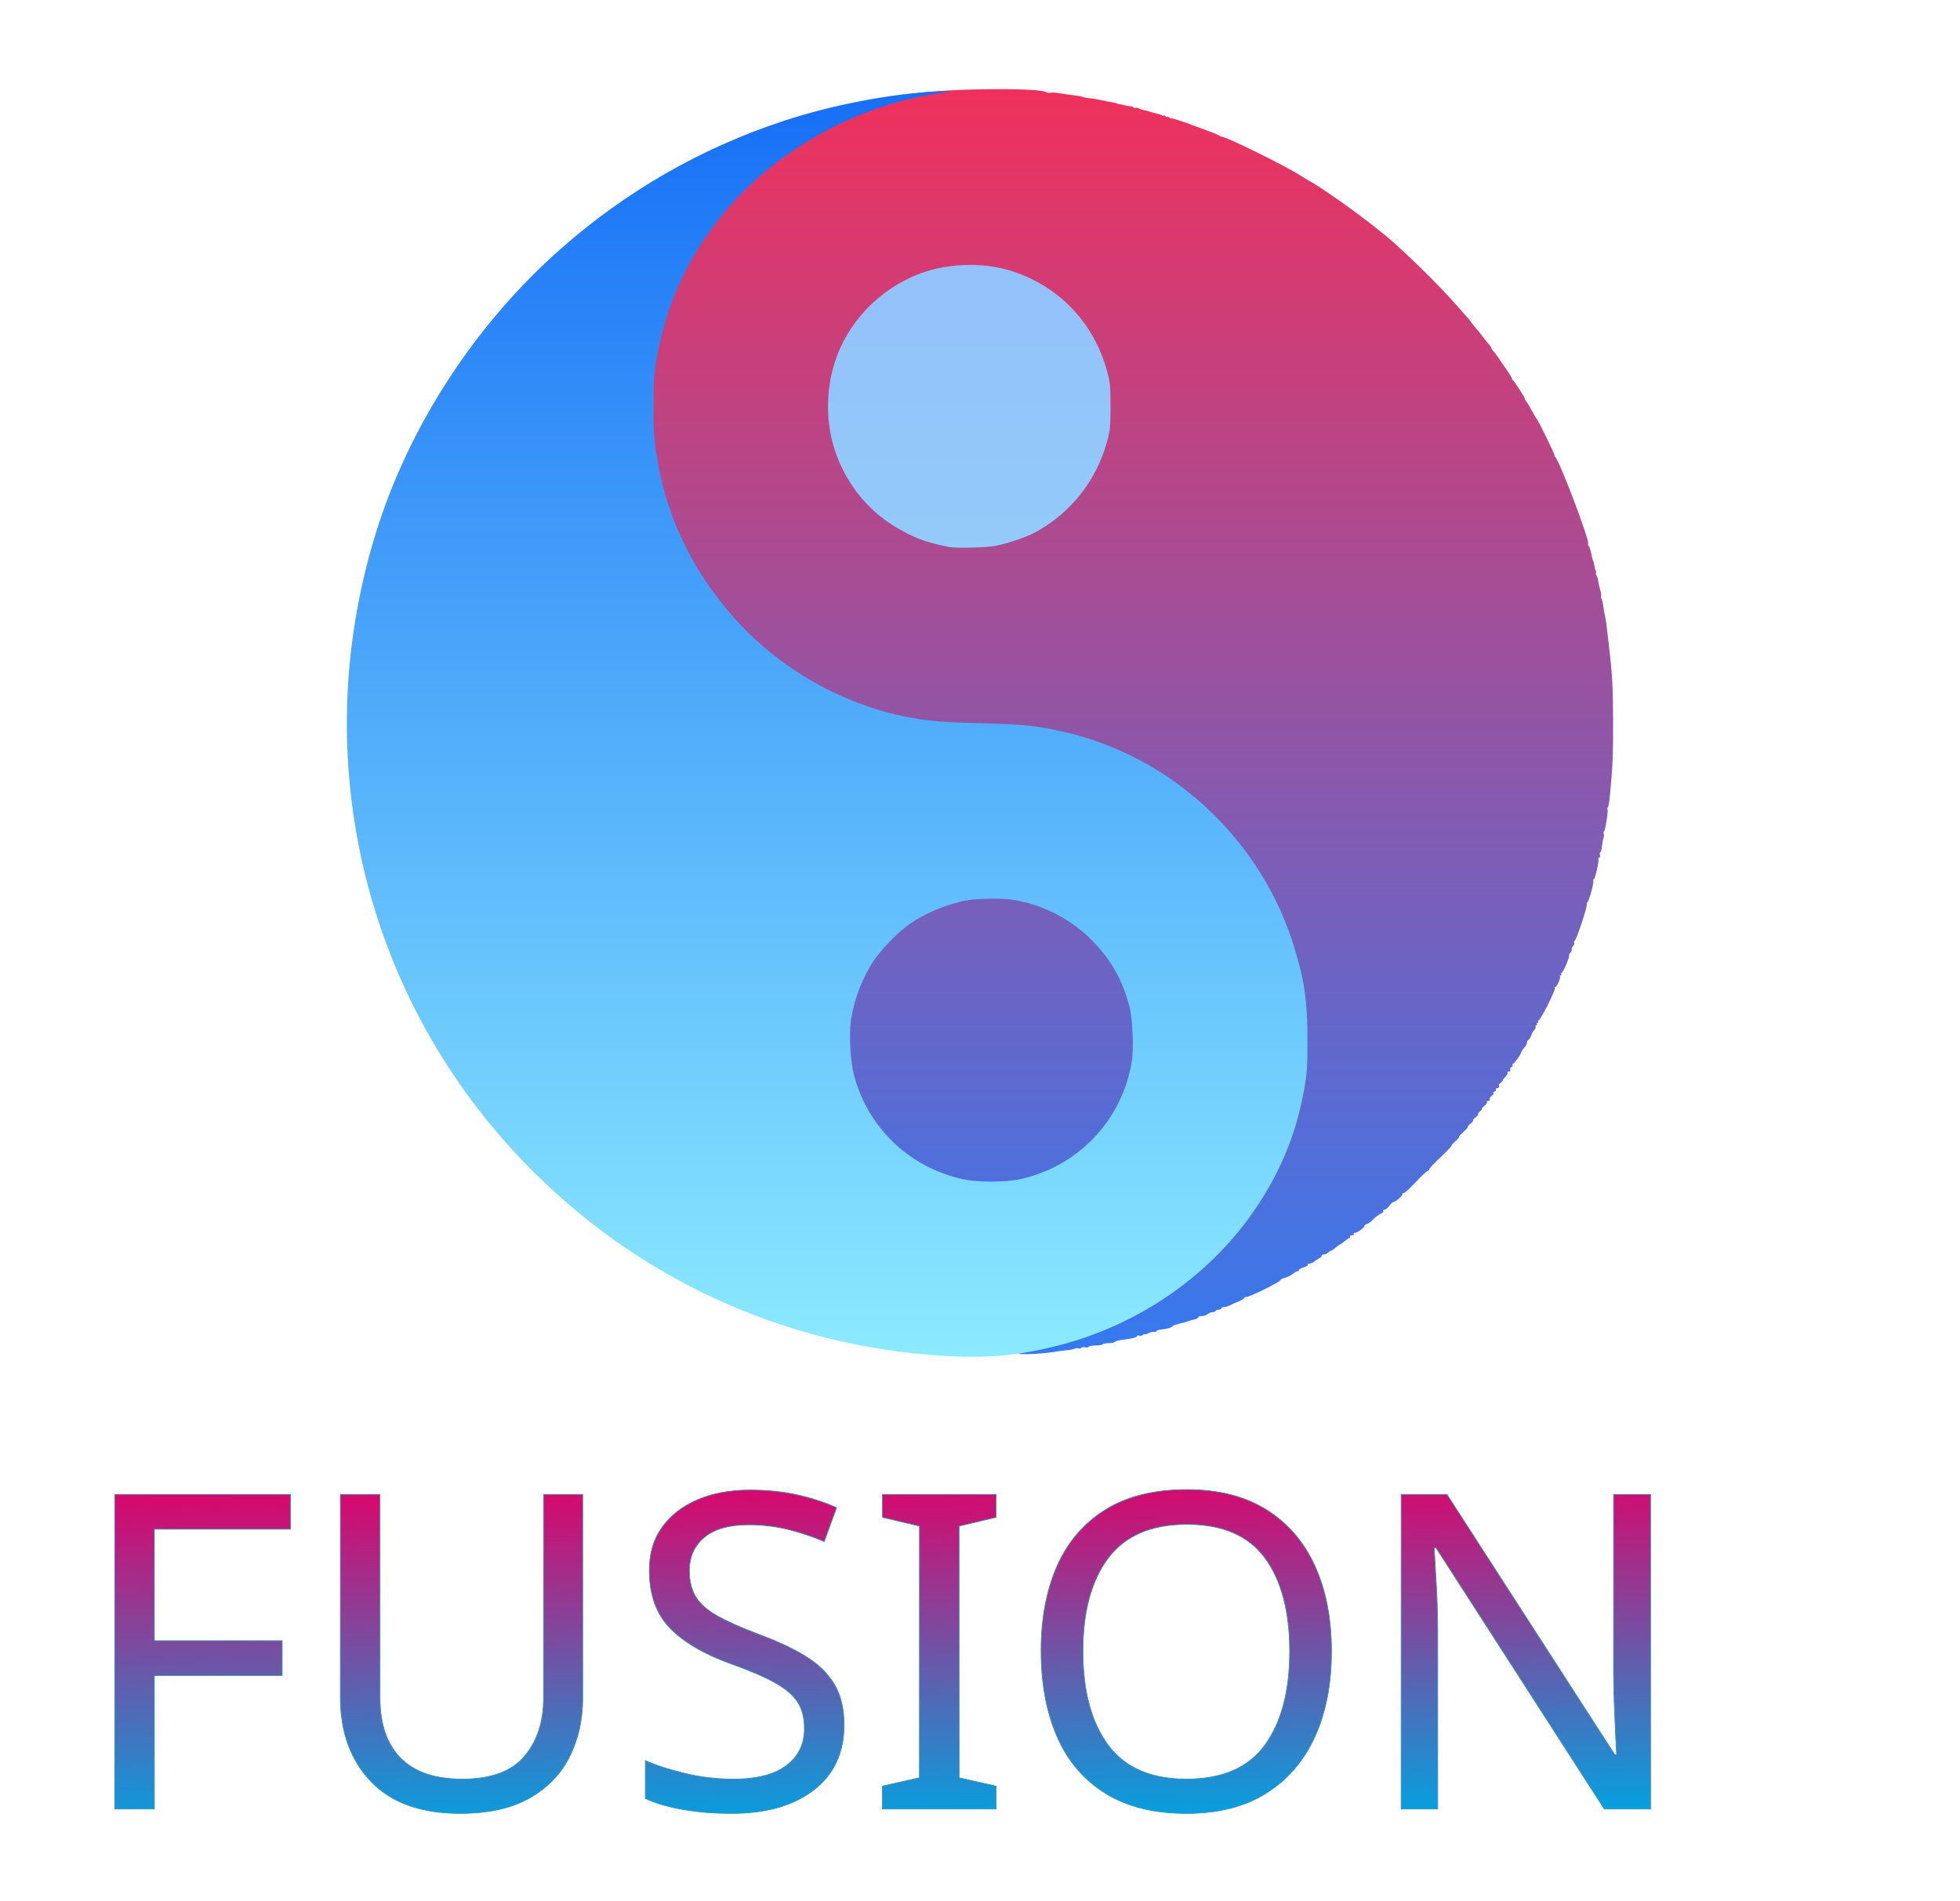
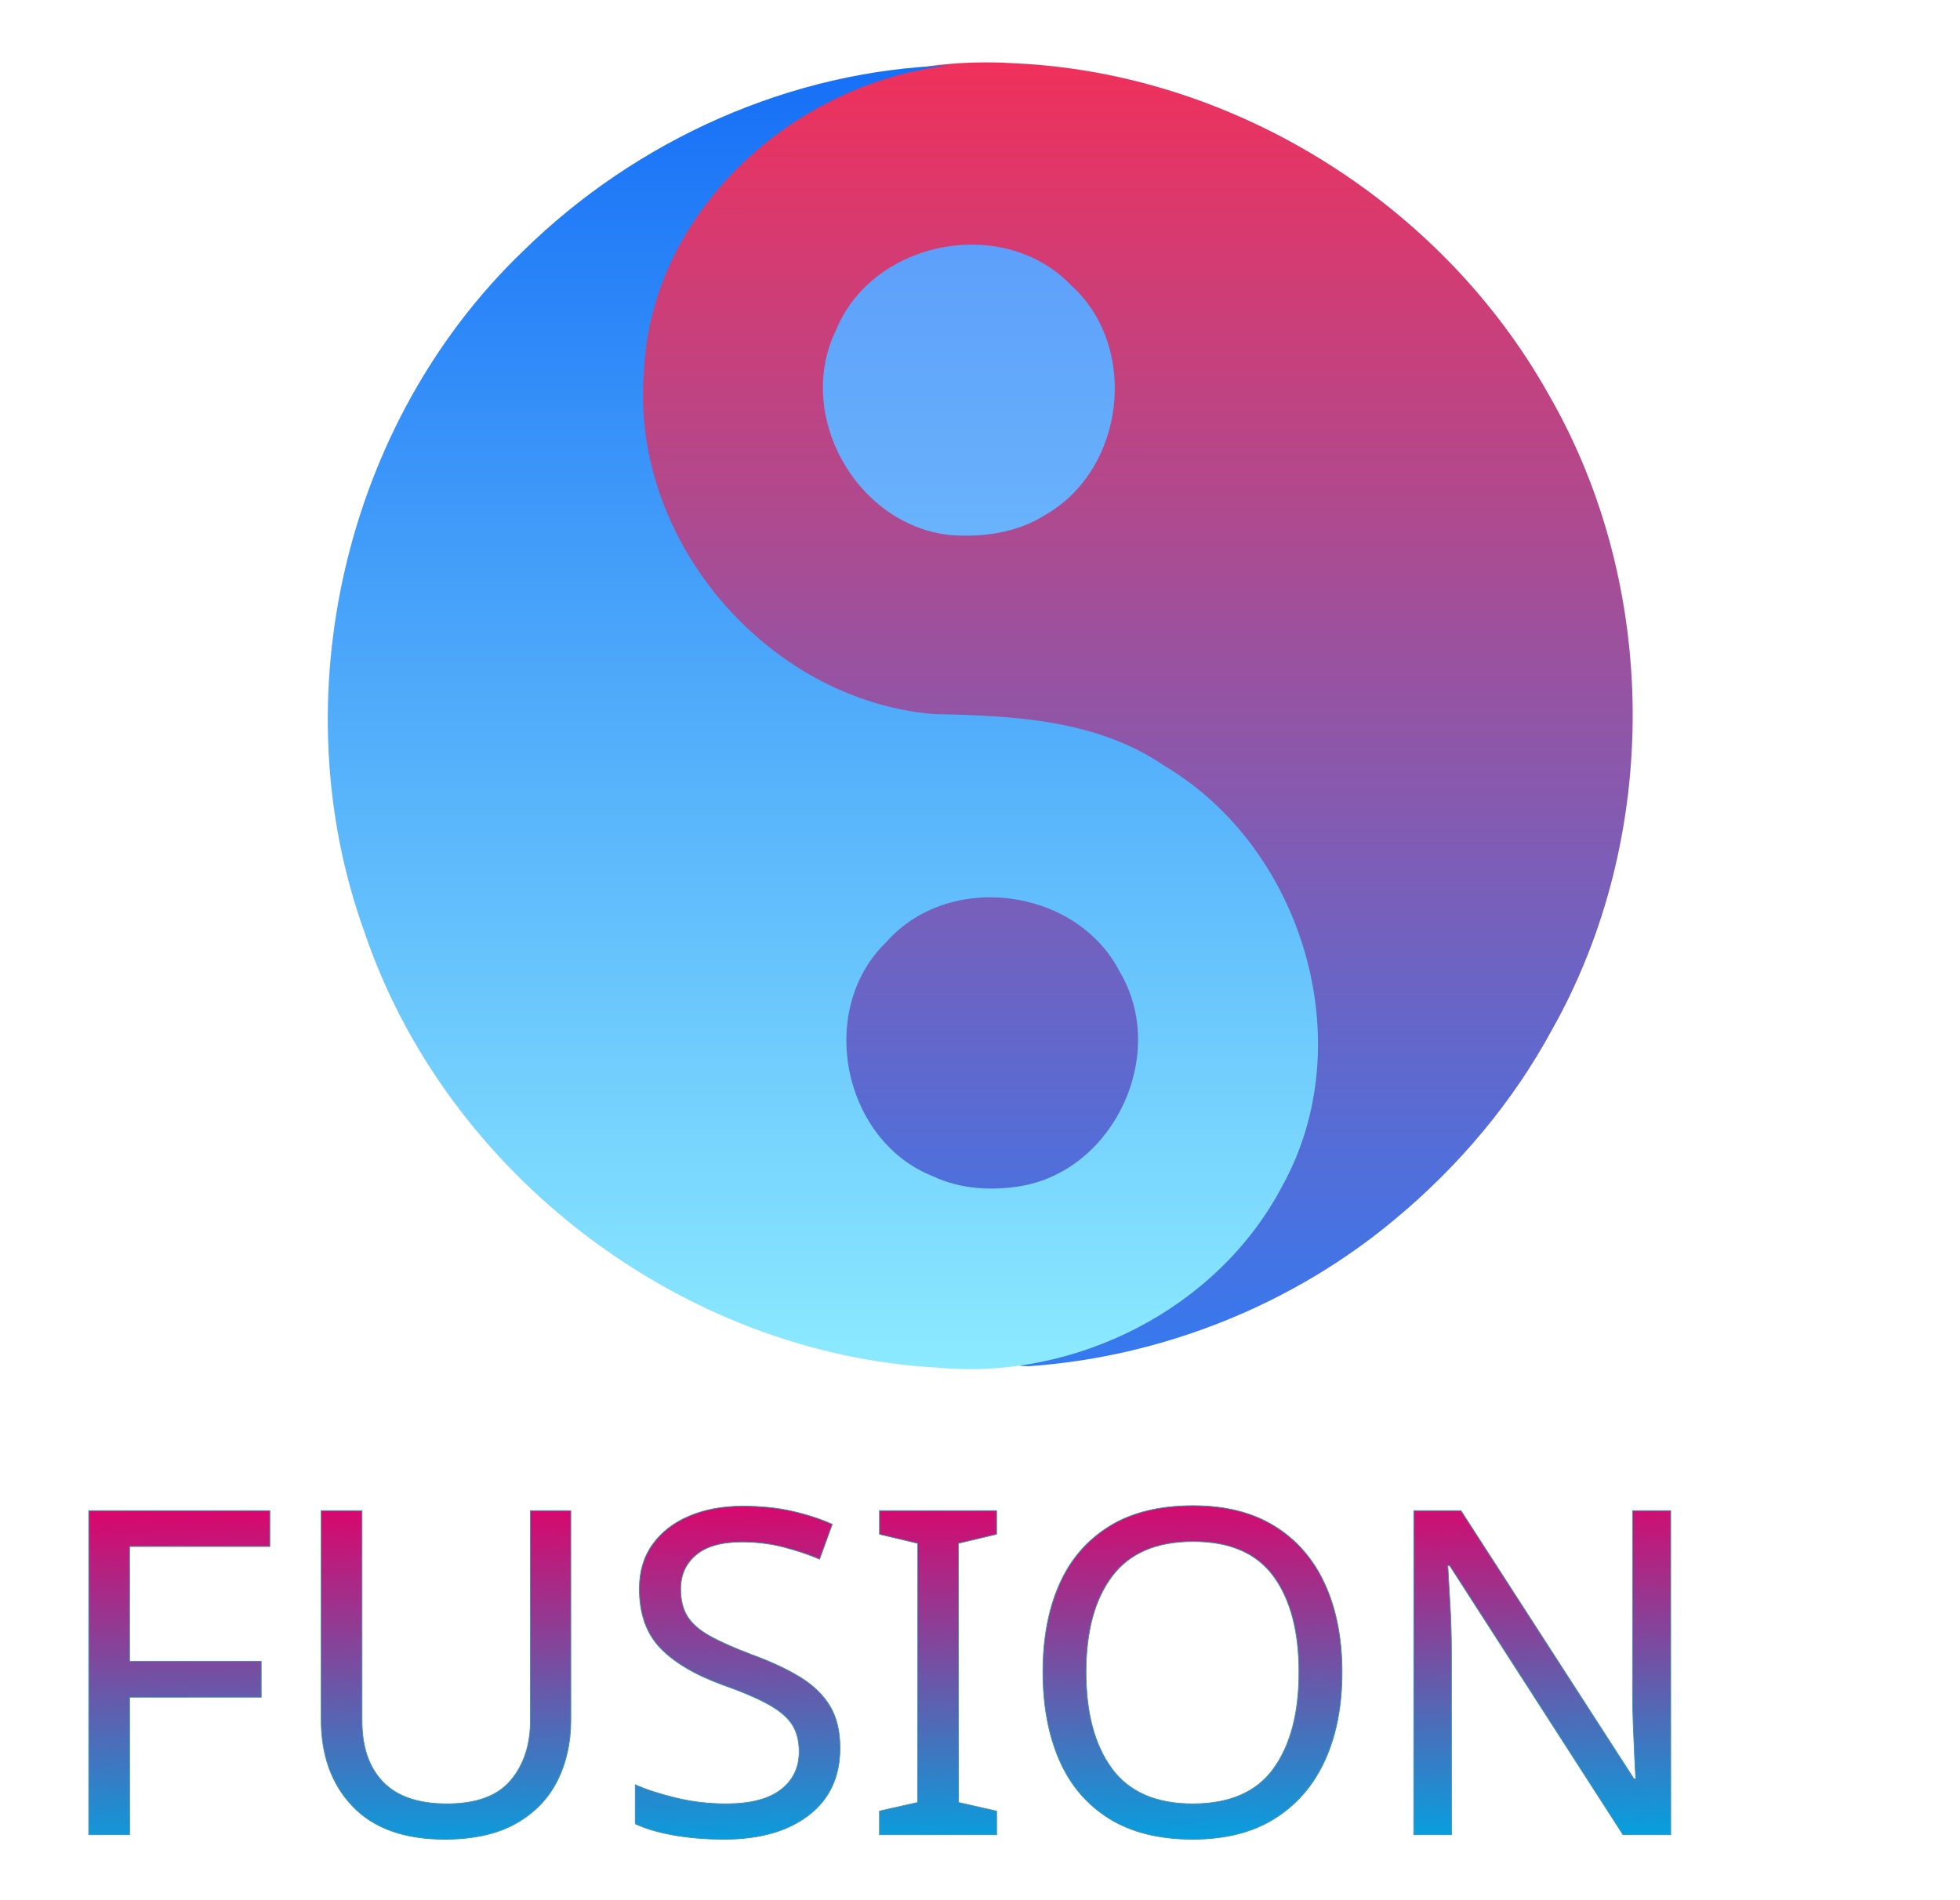
- <svg xmlns="http://www.w3.org/2000/svg" xmlns:xlink="http://www.w3.org/1999/xlink" version="1.1" id="Layer_1" x="0px" y="0px" viewBox="0 0 2198.523 2132.279" xml:space="preserve" width="2198.523" height="2132.279">
-   <defs id="defs41">
-     <linearGradient id="linearGradient4488">
-       <stop style="stop-color:#f68888;stop-opacity:1;" offset="0" id="stop4484" />
-       <stop style="stop-color:#109ad9;stop-opacity:1;" offset="1" id="stop4486" />
+ <svg xmlns="http://www.w3.org/2000/svg" xmlns:xlink="http://www.w3.org/1999/xlink" viewBox="0 0 3140.532 3044.629" version="1.1" id="svg12" width="3140.532" height="3044.629">
+   <defs id="defs8">
+     <linearGradient id="e">
+       <stop style="stop-color:#8eecff;stop-opacity:1" offset="0" id="stop1" />
+       <stop style="stop-color:#156ef6;stop-opacity:1" offset="1" id="stop2" />
    </linearGradient>
-     <linearGradient id="linearGradient2217">
-       <stop style="stop-color:#089fde;stop-opacity:1;" offset="0" id="stop2213" />
-       <stop style="stop-color:#d8076c;stop-opacity:1;" offset="1" id="stop2215" />
+     <linearGradient id="d">
+       <stop style="stop-color:#2e7cf5;stop-opacity:1" offset="0" id="stop3" />
+       <stop style="stop-color:#f52e57;stop-opacity:1" offset="1" id="stop4" />
    </linearGradient>
-     <linearGradient id="linearGradient1251">
-       <stop style="stop-color:#8eecff;stop-opacity:1;" offset="0" id="stop1247" />
-       <stop style="stop-color:#156ef6;stop-opacity:1;" offset="1" id="stop1249" />
+     <linearGradient id="f">
+       <stop style="stop-opacity: 1; stop-color: rgb(144, 236, 255);" offset="0" id="stop5" />
+       <stop style="stop-opacity: 1; stop-color: rgb(84, 147, 250);" offset="1" id="stop6" />
    </linearGradient>
-     <linearGradient id="linearGradient1987">
-       <stop style="stop-color:#2e7cf5;stop-opacity:1;" offset="0" id="stop1983" />
-       <stop style="stop-color:#f52e57;stop-opacity:1;" offset="1" id="stop1985" />
+     <linearGradient id="a">
+       <stop style="stop-color:#00a4e2;stop-opacity:1" offset="0" id="stop7" />
+       <stop style="stop-color:#e20067;stop-opacity:1" offset="1" id="stop8" />
    </linearGradient>
-     <linearGradient id="linearGradient1979">
-       <stop style="stop-color:#93e9fa;stop-opacity:1;" offset="0" id="stop1975" />
-       <stop style="stop-color:#93bafa;stop-opacity:1;" offset="1" id="stop1977" />
-     </linearGradient>
-     <linearGradient id="linearGradient1884">
-       <stop style="stop-color:#00a4e2;stop-opacity:1;" offset="0" id="stop1880" />
-       <stop style="stop-color:#e20067;stop-opacity:1;" offset="1" id="stop1882" />
-     </linearGradient>
-     <clipPath clipPathUnits="userSpaceOnUse" id="clipPath24">
-       <path d="m 11794.4,5026.5 c 0,0 77.1,-1387.4 1812.6,-1423 0,0 -1381.8,81.8 -1812.6,1423 z" id="path22" />
-     </clipPath>
-     <linearGradient x1="0" y1="0" x2="1" y2="0" gradientUnits="userSpaceOnUse" gradientTransform="matrix(1102.93,-97.0125,-97.0125,-1102.93,15287.8,4083.9)" spreadMethod="pad" id="linearGradient32">
-       <stop style="stop-opacity:1;stop-color:#00adef" offset="0" id="stop26" />
-       <stop style="stop-opacity:1;stop-color:#00adef" offset="0.296" id="stop28" />
-       <stop style="stop-opacity:1;stop-color:#2c3892" offset="1" id="stop30" />
-     </linearGradient>
-     <clipPath clipPathUnits="userSpaceOnUse" id="clipPath42">
-       <path d="m 11763.2,5826.6 c 0,0 -528.9,-858.3 348.5,-1839 0,0 -676.7,812.2 -348.5,1839 z" id="path40" />
-     </clipPath>
-     <linearGradient x1="0" y1="0" x2="1" y2="0" gradientUnits="userSpaceOnUse" gradientTransform="matrix(527.16,-666.996,-501.795,-594.804,13172.5,3340.5)" spreadMethod="pad" id="linearGradient50">
-       <stop style="stop-opacity:1;stop-color:#00adef" offset="0" id="stop44" />
-       <stop style="stop-opacity:1;stop-color:#00adef" offset="0.296" id="stop46" />
-       <stop style="stop-opacity:1;stop-color:#2c3892" offset="1" id="stop48" />
-     </linearGradient>
-     <clipPath clipPathUnits="userSpaceOnUse" id="clipPath72">
-       <path d="m 2588.92,5926.2 c 0,0 77.06,-1387.4 1812.53,-1423 0,0 -1381.79,81.8 -1812.53,1423 z" id="path70" />
-     </clipPath>
-     <linearGradient x1="0" y1="0" x2="1" y2="0" gradientUnits="userSpaceOnUse" gradientTransform="matrix(1102.93,-97.0125,-97.0125,-1102.93,6082.28,4983.6)" spreadMethod="pad" id="linearGradient80">
-       <stop style="stop-opacity:1;stop-color:#00adef" offset="0" id="stop74" />
-       <stop style="stop-opacity:1;stop-color:#00adef" offset="0.296" id="stop76" />
-       <stop style="stop-opacity:1;stop-color:#2c3892" offset="1" id="stop78" />
-     </linearGradient>
-     <clipPath clipPathUnits="userSpaceOnUse" id="clipPath90">
-       <path d="m 2557.65,6726.3 c 0,0 -528.9,-858.3 348.55,-1839 0,0 -676.73,812.3 -348.55,1839 z" id="path88" />
-     </clipPath>
-     <linearGradient x1="0" y1="0" x2="1" y2="0" gradientUnits="userSpaceOnUse" gradientTransform="matrix(527.16,-666.996,-501.795,-594.804,3967.03,4240.2)" spreadMethod="pad" id="linearGradient98">
-       <stop style="stop-opacity:1;stop-color:#00adef" offset="0" id="stop92" />
-       <stop style="stop-opacity:1;stop-color:#00adef" offset="0.296" id="stop94" />
-       <stop style="stop-opacity:1;stop-color:#2c3892" offset="1" id="stop96" />
-     </linearGradient>
-     <clipPath clipPathUnits="userSpaceOnUse" id="clipPath110">
-       <path d="m 12268.9,14695.1 c 0,0 488.2,-2310.6 3412.5,-1921.6 0,0 -2342.2,-219.9 -3412.5,1921.6 z" id="path108" />
-     </clipPath>
-     <linearGradient x1="0" y1="0" x2="1" y2="0" gradientUnits="userSpaceOnUse" gradientTransform="matrix(1877.7,122.261,122.261,-1877.7,18380.5,14015.2)" spreadMethod="pad" id="linearGradient118">
-       <stop style="stop-opacity:1;stop-color:#00adef" offset="0" id="stop112" />
-       <stop style="stop-opacity:1;stop-color:#00adef" offset="0.296" id="stop114" />
-       <stop style="stop-opacity:1;stop-color:#2c3892" offset="1" id="stop116" />
-     </linearGradient>
-     <clipPath clipPathUnits="userSpaceOnUse" id="clipPath128">
-       <path d="m 15815.2,16419 c -93.9,4.2 -182.4,2.3 -266.1,-4.9 -314.7,-27.2 -559,-128.8 -745.9,-255.2 -405.3,-274.1 -540.8,-664.8 -540.8,-664.8 113.4,159.3 245.2,290.2 385,397.8 252.9,194.4 532.5,312.5 778.9,384.3 115.1,33.6 222.9,57 317.5,73.3 88.4,15.3 165.2,24.4 225.2,29.9 9.2,8.1 18.3,16.2 27.6,24.2 -62.5,7.7 -123,12.8 -181.4,15.4 z" id="path126" />
-     </clipPath>
-     <linearGradient x1="0" y1="0" x2="1" y2="0" gradientUnits="userSpaceOnUse" gradientTransform="matrix(45643.7,12448.3,12448.3,-45643.7,-4296.91,10731.7)" spreadMethod="pad" id="linearGradient134">
-       <stop style="stop-opacity:1;stop-color:#00adef" offset="0" id="stop130" />
-       <stop style="stop-opacity:1;stop-color:#2c3892" offset="1" id="stop132" />
-     </linearGradient>
-     <clipPath clipPathUnits="userSpaceOnUse" id="clipPath144">
-       <path d="m 14060.1,14010 c -134.5,277.1 -200,602.2 -180.6,928.5 27.2,456.4 219.9,1043.4 940.1,1403.4 -913.5,-342 -1143.8,-1002.5 -1173.7,-1504.7 -19.4,-326.4 46.1,-651.5 180.6,-928.6 833.6,-1717.7 2656.1,-937.3 3006,-767.5 -617.9,-240.7 -2058.1,-602.9 -2772.4,868.9 z" id="path142" />
-     </clipPath>
-     <linearGradient x1="0" y1="0" x2="1" y2="0" gradientUnits="userSpaceOnUse" gradientTransform="matrix(6161.75,1680.48,1680.48,-6161.75,13455.7,14066)" spreadMethod="pad" id="linearGradient150">
-       <stop style="stop-opacity:1;stop-color:#00adef" offset="0" id="stop146" />
-       <stop style="stop-opacity:1;stop-color:#2c3892" offset="1" id="stop148" />
-     </linearGradient>
-     <clipPath clipPathUnits="userSpaceOnUse" id="clipPath160">
-       <path d="m 15129.5,15957.6 c 0,0 496.1,418.4 1103.8,-95.2 0,0 -562.1,334.3 -1103.8,95.2 z" id="path158" />
-     </clipPath>
-     <linearGradient x1="0" y1="0" x2="1" y2="0" gradientUnits="userSpaceOnUse" gradientTransform="matrix(3323.64,-920.891,-920.891,-3323.64,14686.1,16242.3)" spreadMethod="pad" id="linearGradient166">
-       <stop style="stop-opacity:1;stop-color:#00adef" offset="0" id="stop162" />
-       <stop style="stop-opacity:1;stop-color:#2c3892" offset="1" id="stop164" />
-     </linearGradient>
-     <clipPath clipPathUnits="userSpaceOnUse" id="clipPath176">
-       <path d="m 3295.49,13753.6 c 1451.93,-1428.9 3276.78,-606.3 3276.78,-606.3 -2246.89,-1119.2 -3276.78,606.3 -3276.78,606.3 z m -290.32,365.3 c 430.74,-1341.3 1812.53,-1423.1 1812.53,-1423.1 -1735.47,35.6 -1812.53,1423.1 -1812.53,1423.1 z M 2973.9,14919 C 2645.72,13892.2 3322.45,13079.9 3322.45,13079.9 2445,14060.6 2973.9,14919 2973.9,14919 Z m 4653.29,-370.1 c -442.85,-84.5 -987.83,-283.3 -1596.4,-704.2 0,0 -1999.71,-1408.2 -2707.57,390.8 -0.51,1.3 -0.77,1.9 -0.77,1.9 0.26,-0.6 0.52,-1.3 0.77,-1.9 25.21,-62.5 675.94,-1612.1 2624.78,-84.1 655.72,514.1 1201.94,714.2 1635.44,756.9 -51.73,229.6 -135.58,447 -246.61,647.3 522,341.4 1173.81,482.5 1173.81,482.5 -511.71,46.1 -1002.86,-196.2 -1254.21,-347.8 -0.39,0.6 -0.78,1.3 -1.17,1.9 -356.8,-210.9 -754.06,-531.5 -1150.74,-1018.5 0,0 -1528.42,-1909.4 -2709.28,-378.8 -0.85,1.1 -1.28,1.7 -1.28,1.7 0.43,-0.6 0.85,-1.1 1.28,-1.7 41.63,-53 1098.17,-1360.1 2544.36,650.2 380.61,529.1 750.35,855 1086.94,1049.3 -450.29,508.5 -1108.07,829.1 -1840.74,829.1 -1357.39,0 -2457.77,-1100.4 -2457.77,-2457.8 0,-1357.3 1100.38,-2457.7 2457.77,-2457.7 1357.39,0 2457.77,1100.4 2457.77,2457.7 0,14.9 -0.15,29.8 -0.42,44.7 433.05,118.4 814.79,137.4 814.79,137.4 -285.69,74 -580.16,53 -830.75,1.1 z" id="path174" />
-     </clipPath>
-     <linearGradient x1="0" y1="0" x2="1" y2="0" gradientUnits="userSpaceOnUse" gradientTransform="matrix(5782.61,0,0,-5782.61,2728.03,14365.7)" spreadMethod="pad" id="linearGradient184">
-       <stop style="stop-opacity:1;stop-color:#00adef" offset="0" id="stop178" />
-       <stop style="stop-opacity:1;stop-color:#00adef" offset="0.296" id="stop180" />
-       <stop style="stop-opacity:1;stop-color:#2c3892" offset="1" id="stop182" />
-     </linearGradient>
-     <clipPath clipPathUnits="userSpaceOnUse" id="clipPath24-4">
-       <path d="m 11794.4,5026.5 c 0,0 77.1,-1387.4 1812.6,-1423 0,0 -1381.8,81.8 -1812.6,1423 z" id="path22-6" />
-     </clipPath>
-     <clipPath clipPathUnits="userSpaceOnUse" id="clipPath42-5">
-       <path d="m 11763.2,5826.6 c 0,0 -528.9,-858.3 348.5,-1839 0,0 -676.7,812.2 -348.5,1839 z" id="path40-5" />
-     </clipPath>
-     <clipPath clipPathUnits="userSpaceOnUse" id="clipPath72-7">
-       <path d="m 2588.92,5926.2 c 0,0 77.06,-1387.4 1812.53,-1423 0,0 -1381.79,81.8 -1812.53,1423 z" id="path70-3" />
-     </clipPath>
-     <clipPath clipPathUnits="userSpaceOnUse" id="clipPath90-9">
-       <path d="m 2557.65,6726.3 c 0,0 -528.9,-858.3 348.55,-1839 0,0 -676.73,812.3 -348.55,1839 z" id="path88-6" />
-     </clipPath>
-     <clipPath clipPathUnits="userSpaceOnUse" id="clipPath110-5">
-       <path d="m 12268.9,14695.1 c 0,0 488.2,-2310.6 3412.5,-1921.6 0,0 -2342.2,-219.9 -3412.5,1921.6 z" id="path108-9" />
-     </clipPath>
-     <clipPath clipPathUnits="userSpaceOnUse" id="clipPath128-9">
-       <path d="m 15815.2,16419 c -93.9,4.2 -182.4,2.3 -266.1,-4.9 -314.7,-27.2 -559,-128.8 -745.9,-255.2 -405.3,-274.1 -540.8,-664.8 -540.8,-664.8 113.4,159.3 245.2,290.2 385,397.8 252.9,194.4 532.5,312.5 778.9,384.3 115.1,33.6 222.9,57 317.5,73.3 88.4,15.3 165.2,24.4 225.2,29.9 9.2,8.1 18.3,16.2 27.6,24.2 -62.5,7.7 -123,12.8 -181.4,15.4 z" id="path126-1" />
-     </clipPath>
-     <clipPath clipPathUnits="userSpaceOnUse" id="clipPath144-7">
-       <path d="m 14060.1,14010 c -134.5,277.1 -200,602.2 -180.6,928.5 27.2,456.4 219.9,1043.4 940.1,1403.4 -913.5,-342 -1143.8,-1002.5 -1173.7,-1504.7 -19.4,-326.4 46.1,-651.5 180.6,-928.6 833.6,-1717.7 2656.1,-937.3 3006,-767.5 -617.9,-240.7 -2058.1,-602.9 -2772.4,868.9 z" id="path142-4" />
-     </clipPath>
-     <clipPath clipPathUnits="userSpaceOnUse" id="clipPath160-0">
-       <path d="m 15129.5,15957.6 c 0,0 496.1,418.4 1103.8,-95.2 0,0 -562.1,334.3 -1103.8,95.2 z" id="path158-9" />
-     </clipPath>
-     <clipPath clipPathUnits="userSpaceOnUse" id="clipPath176-8">
-       <path d="m 3295.49,13753.6 c 1451.93,-1428.9 3276.78,-606.3 3276.78,-606.3 -2246.89,-1119.2 -3276.78,606.3 -3276.78,606.3 z m -290.32,365.3 c 430.74,-1341.3 1812.53,-1423.1 1812.53,-1423.1 -1735.47,35.6 -1812.53,1423.1 -1812.53,1423.1 z M 2973.9,14919 C 2645.72,13892.2 3322.45,13079.9 3322.45,13079.9 2445,14060.6 2973.9,14919 2973.9,14919 Z m 4653.29,-370.1 c -442.85,-84.5 -987.83,-283.3 -1596.4,-704.2 0,0 -1999.71,-1408.2 -2707.57,390.8 -0.51,1.3 -0.77,1.9 -0.77,1.9 0.26,-0.6 0.52,-1.3 0.77,-1.9 25.21,-62.5 675.94,-1612.1 2624.78,-84.1 655.72,514.1 1201.94,714.2 1635.44,756.9 -51.73,229.6 -135.58,447 -246.61,647.3 522,341.4 1173.81,482.5 1173.81,482.5 -511.71,46.1 -1002.86,-196.2 -1254.21,-347.8 -0.39,0.6 -0.78,1.3 -1.17,1.9 -356.8,-210.9 -754.06,-531.5 -1150.74,-1018.5 0,0 -1528.42,-1909.4 -2709.28,-378.8 -0.85,1.1 -1.28,1.7 -1.28,1.7 0.43,-0.6 0.85,-1.1 1.28,-1.7 41.63,-53 1098.17,-1360.1 2544.36,650.2 380.61,529.1 750.35,855 1086.94,1049.3 -450.29,508.5 -1108.07,829.1 -1840.74,829.1 -1357.39,0 -2457.77,-1100.4 -2457.77,-2457.8 0,-1357.3 1100.38,-2457.7 2457.77,-2457.7 1357.39,0 2457.77,1100.4 2457.77,2457.7 0,14.9 -0.15,29.8 -0.42,44.7 433.05,118.4 814.79,137.4 814.79,137.4 -285.69,74 -580.16,53 -830.75,1.1 z" id="path174-2" />
-     </clipPath>
-     <linearGradient x1="0" y1="0" x2="1" y2="0" gradientUnits="userSpaceOnUse" gradientTransform="matrix(5782.61,0,0,-5782.61,2728.03,14365.7)" spreadMethod="pad" id="linearGradient184-3">
-       <stop style="stop-opacity:1;stop-color:#00adef" offset="0" id="stop178-5" />
-       <stop style="stop-opacity:1;stop-color:#00adef" offset="0.296" id="stop180-0" />
-       <stop style="stop-opacity:1;stop-color:#2c3892" offset="1" id="stop182-2" />
-     </linearGradient>
-     <linearGradient xlink:href="#linearGradient1884" id="linearGradient1886" x1="1170.969" y1="2126.977" x2="1165.312" y2="1702.713" gradientUnits="userSpaceOnUse" gradientTransform="matrix(0.9430949,0,0,0.9430949,40.46764,42.73278)" />
-     <linearGradient xlink:href="#linearGradient4488" id="linearGradient1981" x1="4568.448" y1="10164.209" x2="4568.448" y2="101.718" gradientUnits="userSpaceOnUse" />
-     <linearGradient xlink:href="#linearGradient2217" id="linearGradient1989" x1="6734.542" y1="10380.819" x2="6734.542" y2="-134.583" gradientUnits="userSpaceOnUse" />
-     <linearGradient xlink:href="#linearGradient1987" id="linearGradient2001" gradientUnits="userSpaceOnUse" x1="6734.542" y1="10380.819" x2="6734.542" y2="-134.583" />
-     <linearGradient xlink:href="#linearGradient1987" id="linearGradient2003" gradientUnits="userSpaceOnUse" x1="6734.542" y1="10380.819" x2="6734.542" y2="-134.583" />
-     <linearGradient xlink:href="#linearGradient1987" id="linearGradient2005" gradientUnits="userSpaceOnUse" x1="6734.542" y1="10380.819" x2="6734.542" y2="-134.583" />
-     <linearGradient xlink:href="#linearGradient1251" id="linearGradient2007" gradientUnits="userSpaceOnUse" x1="4568.448" y1="10213.438" x2="4568.448" y2="101.718" />
-     <linearGradient xlink:href="#linearGradient1979" id="linearGradient2009" gradientUnits="userSpaceOnUse" x1="4568.448" y1="10380.818" x2="4568.448" y2="101.718" />
-     <linearGradient xlink:href="#linearGradient1979" id="linearGradient2011" gradientUnits="userSpaceOnUse" x1="4568.448" y1="10380.818" x2="4568.448" y2="101.718" />
+     <linearGradient id="g" x1="1170.969" y1="2126.977" x2="1165.312" y2="1702.713" gradientUnits="userSpaceOnUse" gradientTransform="matrix(1.387754,0,0,1.387754,12.40119,17.04915)" xlink:href="#a" />
+     <linearGradient id="j" gradientUnits="userSpaceOnUse" x1="6734.542" y1="10380.819" x2="6734.542" y2="-134.583" xlink:href="#d" />
+     <linearGradient id="k" gradientUnits="userSpaceOnUse" x1="6734.542" y1="10380.819" x2="6734.542" y2="-134.583" xlink:href="#d" />
+     <linearGradient id="i" gradientUnits="userSpaceOnUse" x1="6734.542" y1="10380.819" x2="6734.542" y2="-134.583" xlink:href="#d" />
+     <linearGradient id="n" gradientUnits="userSpaceOnUse" x1="4568.448" y1="10213.438" x2="4568.448" y2="101.718" xlink:href="#e" />
+     <linearGradient id="o" gradientUnits="userSpaceOnUse" x1="4568.448" y1="10380.818" x2="4568.448" y2="101.718" xlink:href="#f" />
+     <linearGradient id="m" gradientUnits="userSpaceOnUse" x1="4568.448" y1="10380.818" x2="4568.448" y2="101.718" xlink:href="#f" />
  </defs>
-   <g id="g9" transform="translate(-406.0642,2679.218)" style="stroke:#4ba6c2;stroke-opacity:1" />
-   <g id="g11" transform="translate(-406.0642,2679.218)" style="stroke:#4ba6c2;stroke-opacity:1" />
-   <g id="g13" transform="translate(-406.0642,2679.218)" style="stroke:#4ba6c2;stroke-opacity:1" />
-   <g id="g15" transform="translate(-406.0642,2679.218)" style="stroke:#4ba6c2;stroke-opacity:1" />
-   <g id="g17" transform="translate(-406.0642,2679.218)" style="stroke:#4ba6c2;stroke-opacity:1" />
-   <g id="g19" transform="translate(-406.0642,2679.218)" style="stroke:#4ba6c2;stroke-opacity:1" />
-   <g id="g21" transform="translate(-406.0642,2679.218)" style="stroke:#4ba6c2;stroke-opacity:1" />
-   <g id="g23" transform="translate(-406.0642,2679.218)" style="stroke:#4ba6c2;stroke-opacity:1" />
-   <g id="g25" transform="translate(-406.0642,2679.218)" style="stroke:#4ba6c2;stroke-opacity:1" />
-   <g id="g27" transform="translate(-406.0642,2679.218)" style="stroke:#4ba6c2;stroke-opacity:1" />
-   <g id="g29" transform="translate(-406.0642,2679.218)" style="stroke:#4ba6c2;stroke-opacity:1" />
-   <g id="g31" transform="translate(-406.0642,2679.218)" style="stroke:#4ba6c2;stroke-opacity:1" />
-   <g id="g33" transform="translate(-406.0642,2679.218)" style="stroke:#4ba6c2;stroke-opacity:1" />
-   <g id="g35" transform="translate(-406.0642,2679.218)" style="stroke:#4ba6c2;stroke-opacity:1" />
-   <g id="g37" transform="translate(-406.0642,2679.218)" style="stroke:#4ba6c2;stroke-opacity:1" />
-   <text xml:space="preserve" style="font-style:normal;font-weight:normal;font-size:31.638px;line-height:125%;font-family:sans-serif;letter-spacing:0px;word-spacing:0px;fill:url(#linearGradient1886);fill-opacity:1;stroke:#3b92ad;stroke-width:0.791px;stroke-linecap:butt;stroke-linejoin:miter;stroke-opacity:1" x="80.721" y="2029.412" id="text4189">
-     <tspan id="tspan4191" x="80.721" y="2029.412" style="font-style:normal;font-variant:normal;font-weight:normal;font-stretch:normal;font-size:494.341px;font-family:Midnew;-inkscape-font-specification:Midnew;fill:url(#linearGradient1886);fill-opacity:1;stroke:#3b92ad;stroke-width:0.791px;stroke-opacity:1">FUSION</tspan>
+   <text style="font-style:normal;font-weight:400;font-size:46.554px;line-height:125%;font-family:sans-serif;letter-spacing:0px;word-spacing:0px;white-space:pre;fill:url(#g);fill-opacity:1;stroke:#3b92ad;stroke-width:1.164px;stroke-linecap:butt;stroke-linejoin:miter;stroke-opacity:1" x="71.633" y="2940.41" id="text8">
+     <tspan x="71.633" y="2940.41" style="font-style:normal;font-variant:normal;font-weight:400;font-stretch:normal;font-size:727.35px;font-family:Midnew;word-spacing:0px;fill:url(#g);fill-opacity:1;stroke:#3b92ad;stroke-width:1.164px;stroke-opacity:1" id="tspan8">FUSION</tspan>
  </text>
-   <g id="l4nLiYArZ3Hr3dx6zaqd97y" fill="#c0dadc" transform="matrix(0.143635,0,0,0.143635,364.4555,75.89936)" style="fill:url(#linearGradient1989);fill-opacity:1">
-     <g id="g352" style="fill:url(#linearGradient2005);fill-opacity:1">
-       <path id="p158SMroen" d="m 5410,10029 c 0,-11 9,-20 23,-23 12,-2 51,-9 87,-16 584,-104 1153,-428 1541,-878 292,-339 478,-727 555,-1160 23,-126 27,-176 27,-352 1,-263 -25,-444 -100,-690 -127,-421 -354,-785 -683,-1096 -309,-291 -712,-505 -1126,-598 -206,-47 -306,-57 -644,-66 -317,-8 -422,-18 -609,-56 -283,-58 -587,-186 -845,-359 -544,-362 -935,-944 -1056,-1569 -40,-212 -44,-259 -44,-526 1,-241 3,-278 27,-410 102,-569 382,-1050 837,-1441 320,-276 780,-503 1180,-582 211,-43 980,-54 1051,-16 11,5 27,8 37,5 9,-3 44,-1 77,5 33,6 80,12 105,15 25,2 56,8 70,13 14,5 32,9 40,9 15,0 68,8 105,17 21,4 67,13 100,19 11,2 20,4 20,6 0,1 9,3 20,5 11,2 31,6 45,10 14,4 33,7 42,7 10,-1 20,4 23,9 4,5 11,7 16,4 5,-4 15,-3 22,2 6,4 18,9 25,10 23,5 47,11 52,13 3,1 10,3 15,5 6,1 12,3 15,4 6,3 29,9 50,13 8,2 21,7 28,11 6,5 12,5 12,1 0,-3 7,-1 15,6 8,7 15,9 15,5 0,-4 7,-2 15,5 8,7 15,10 15,6 0,-4 100,27 160,51 8,4 17,7 20,8 3,1 14,5 25,9 11,4 52,19 90,33 39,14 74,30 80,34 5,5 15,9 22,9 33,0 503,232 603,298 14,9 41,25 60,36 128,70 423,281 618,442 136,112 415,386 540,529 53,61 99,112 102,115 3,3 17,21 32,42 15,20 34,42 41,50 7,7 26,31 42,53 17,22 38,49 48,59 9,11 17,23 17,27 0,4 6,14 13,21 8,7 25,30 38,49 13,20 43,64 67,97 23,34 42,65 42,71 0,5 3,11 8,13 9,4 92,132 92,143 0,5 6,16 14,24 7,9 26,41 42,71 16,30 32,57 35,60 13,10 149,290 142,290 -5,0 -3,4 3,8 32,22 274,659 259,683 -3,4 -1,10 4,13 7,5 20,50 26,91 1,6 5,17 9,26 4,9 8,27 10,41 1,13 6,30 10,37 4,7 5,15 2,18 -3,3 -1,11 4,18 5,7 11,25 13,41 2,16 9,49 16,73 7,23 10,45 7,48 -3,3 -1,13 4,22 5,9 11,37 14,62 3,25 8,52 10,60 3,7 8,37 12,64 3,28 10,84 15,125 33,277 38,356 39,655 1,205 -3,324 -13,435 -3,30 -8,91 -12,135 -4,44 -11,85 -16,91 -5,6 -6,13 -3,16 8,8 -17,167 -27,173 -4,3 -6,12 -2,20 3,8 2,23 -2,33 -4,9 -9,37 -12,62 -2,25 -8,46 -12,48 -5,2 -7,12 -4,22 3,12 0,20 -6,20 -7,0 -9,5 -6,10 8,14 -26,160 -37,160 -5,0 -6,4 -3,10 8,13 -36,170 -47,170 -5,0 -6,5 -3,10 8,13 -83,290 -96,290 -4,0 -6,6 -3,14 3,7 -1,20 -9,27 -7,8 -12,19 -10,25 2,7 -3,18 -11,27 -8,8 -13,17 -10,20 8,7 -47,137 -58,137 -5,0 -6,5 -3,10 3,6 1,10 -5,10 -6,0 -9,4 -5,9 7,12 -25,81 -37,81 -5,0 -7,4 -3,10 7,12 -112,250 -126,250 -5,0 -7,5 -4,10 3,6 1,10 -5,10 -6,0 -8,5 -5,10 3,6 1,10 -5,10 -6,0 -9,4 -5,10 3,5 -2,18 -12,28 -10,10 -19,27 -21,37 -2,11 -11,27 -21,35 -10,9 -16,20 -14,26 2,6 -7,22 -19,36 -13,14 -24,32 -26,39 -5,21 -54,89 -64,89 -5,0 -6,5 -3,10 3,6 0,13 -9,16 -8,3 -12,12 -9,20 3,9 -1,14 -12,14 -9,0 -13,4 -10,10 3,5 -5,21 -19,35 -14,14 -22,25 -18,25 4,0 -2,7 -13,16 -11,8 -19,17 -17,19 7,13 0,25 -14,25 -8,0 -12,5 -9,10 3,6 -1,13 -9,16 -9,3 -13,10 -11,15 3,4 -3,14 -14,20 -10,7 -17,19 -14,26 3,7 -2,13 -12,13 -9,0 -14,4 -10,9 3,5 -7,19 -21,30 -15,12 -23,21 -18,21 5,1 -1,9 -13,19 -12,10 -20,21 -17,24 3,2 -6,14 -20,25 -14,10 -23,22 -20,25 3,2 -6,14 -20,25 -14,10 -23,22 -20,24 2,3 -12,20 -33,39 -21,18 -37,36 -36,40 2,4 -12,20 -30,35 -17,15 -31,31 -30,35 1,4 -37,44 -85,89 -48,45 -87,87 -87,93 0,5 -8,13 -17,16 -9,3 -51,43 -93,89 -42,45 -83,82 -91,82 -9,0 -13,4 -10,9 6,9 -55,61 -71,61 -5,0 -19,14 -31,30 -13,17 -29,30 -38,30 -8,0 -12,4 -9,10 3,5 -6,16 -22,22 -15,7 -41,27 -58,44 -16,18 -38,34 -48,35 -10,2 -18,8 -17,12 1,13 -56,57 -75,57 -9,0 -13,5 -10,10 3,6 -3,10 -15,10 -12,0 -18,5 -15,10 3,6 2,10 -3,10 -5,0 -22,11 -38,25 -16,14 -32,25 -35,25 -3,0 -19,11 -35,25 -16,14 -33,25 -37,25 -5,0 -15,7 -23,15 -9,8 -24,15 -35,15 -11,0 -18,4 -15,8 3,5 -7,15 -22,23 -15,8 -33,20 -40,27 -7,6 -22,12 -33,12 -11,0 -18,4 -14,10 3,5 -12,14 -34,21 -22,7 -38,16 -35,20 3,5 -1,9 -9,9 -8,0 -24,9 -37,20 -13,11 -41,25 -62,31 -21,5 -37,13 -34,17 6,10 -238,132 -264,132 -11,0 -20,4 -20,8 0,5 -19,17 -42,27 -24,9 -55,23 -70,31 -14,8 -36,14 -47,14 -12,0 -21,5 -21,10 0,6 -9,10 -19,10 -11,0 -23,5 -26,10 -3,6 -15,10 -26,10 -11,0 -27,7 -35,15 -9,8 -29,15 -45,15 -16,0 -29,4 -29,10 0,5 -12,12 -27,16 -16,3 -37,9 -48,13 -11,5 -42,14 -70,20 -27,7 -52,16 -55,20 -7,11 -43,22 -88,26 -20,2 -38,8 -40,14 -2,5 -9,8 -17,5 -7,-3 -24,0 -37,7 -13,7 -28,12 -35,11 -6,-1 -14,2 -17,7 -3,5 -15,7 -26,4 -11,-3 -20,-1 -20,5 0,10 -33,18 -120,29 -25,3 -48,10 -51,15 -3,5 -25,9 -48,10 -23,0 -44,4 -47,9 -3,5 -27,9 -54,9 -27,0 -52,5 -55,10 -3,6 -17,7 -30,4 -12,-3 -26,-1 -29,5 -4,5 -13,8 -21,4 -8,-3 -23,-2 -32,3 -10,4 -31,9 -48,10 -16,1 -45,4 -63,7 -79,14 -193,25 -259,25 -65,0 -73,-2 -73,-19 z M 5204,3705 c 107,-21 248,-69 323,-111 272,-152 467,-401 550,-700 24,-87 27,-117 27,-249 0,-132 -3,-162 -27,-249 -118,-427 -460,-740 -887,-811 -619,-104 -1230,424 -1230,1062 0,260 114,534 304,732 92,95 170,154 281,212 125,66 188,87 360,123 50,10 227,5 299,-9 z" style="fill:url(#linearGradient2001);fill-opacity:1" />
-       <path id="pLEchzPP6" d="m 5087,8729 c -155,-13 -276,-48 -411,-117 -283,-145 -486,-394 -572,-702 -22,-80 -27,-122 -31,-265 -6,-186 2,-261 42,-398 48,-165 133,-312 255,-441 168,-177 367,-285 610,-332 89,-17 349,-19 436,-3 237,42 451,156 616,327 143,149 225,296 280,502 26,98 36,386 18,499 -75,446 -410,805 -848,906 -55,13 -270,37 -297,34 -5,-1 -50,-5 -98,-10 z" style="fill:url(#linearGradient2003);fill-opacity:1" />
-     </g>
+   <g style="fill:url(#i);fill-opacity:1" fill="#c0dadc" transform="matrix(0.2113636,0,0,0.2113636,489.1437,65.85365)" id="g9">
+     <path d="m 5410,10029 c 448.808,-107.762 916.52,-265.823 1284.366,-569.304 837.857,-620.854 1201.74,-1816.799 766.636,-2780.523 C 7081.078,5718.803 6058.416,5092.608 5032.975,5148.47 3791.52,5192.697 2642.045,4159.256 2543,2923.625 2428.136,2011.261 2888.758,1079.413 3663.125,592.735 4168.502,237.796 4792.15,129.871 5398.275,169.212 7050.155,251.733 8618.02,1236.24 9426,2680 c 840.823,1455.295 847.89,3352.457 29,4810 -294.502,546.185 -704.083,1035.539 -1190,1440 -774.577,649.658 -1766.228,1047.629 -2782,1118 l -60.875,-3.125 z M 5204,3705 C 5912.358,3604.662 6366.094,2706.043 5948.672,2099.125 5638.54,1541.158 4809.989,1392.37 4342.875,1837.75 3874.647,2207.083 3835.237,2964.549 4264,3379 c 237.398,248.02 597.253,390.503 940,326 z" style="fill:url(#j);fill-opacity:1" id="path8" />
+     <path d="M 5087,8729 C 4451.895,8694.311 3965.719,8049.319 4076.75,7427.625 4137.04,6791.835 4801.73,6348.165 5416,6471 c 593.967,87.122 1011.551,692.262 919.46,1278.135 C 6278.829,8353.663 5684.375,8808.797 5087,8729 Z" style="fill:url(#k);fill-opacity:1" id="path9" />
  </g>
-   <g id="l3yuB1QVyaG2GeRVBQ03pEz" fill="#3a3b4e" transform="matrix(0.143635,0,0,0.143635,364.4555,75.89936)" style="fill:url(#linearGradient1981);fill-opacity:1">
-     <g id="g357" style="fill:url(#linearGradient2011);fill-opacity:1">
-       <path id="p16nFCMDIG" d="M 4800,10059 C 3574,9977 2446,9458 1584,8579 307,7276 -145,5396 396,3640 653,2806 1170,2009 1835,1421 2349,966 2935,629 3585,415 3960,291 4437,200 4785,186 c 133,-5 134,-4 5,15 -621,91 -1238,427 -1640,894 -296,344 -478,726 -557,1165 -23,128 -26,172 -27,380 0,235 5,290 44,496 121,625 512,1207 1056,1569 258,173 562,301 845,359 187,38 292,48 609,56 338,9 438,19 644,66 854,192 1554,848 1809,1694 78,255 101,425 100,720 0,209 -3,251 -26,382 -61,339 -179,629 -372,918 -348,521 -903,911 -1529,1075 -328,86 -580,108 -946,84 z m 635,-1379 c 450,-102 789,-459 865,-912 18,-107 8,-339 -18,-438 -55,-205 -137,-353 -280,-502 -165,-171 -379,-285 -616,-327 -85,-16 -288,-13 -376,3 -170,33 -346,109 -472,205 -80,61 -201,188 -251,264 -89,133 -153,301 -178,461 -18,115 -6,333 26,446 111,404 431,708 842,800 122,27 335,27 458,0 z" style="fill:url(#linearGradient2007);fill-opacity:1" />
-       <path id="pu8ZPUBQO" d="m 4875,3744 c -172,-36 -235,-57 -360,-123 -251,-132 -439,-354 -531,-627 -72,-217 -74,-462 -4,-688 98,-315 351,-579 667,-698 235,-88 530,-90 757,-6 351,128 603,403 703,764 25,91 28,114 28,279 0,165 -3,188 -28,279 -83,300 -278,548 -550,700 -75,42 -216,90 -323,111 -72,14 -306,19 -359,9 z" style="fill:url(#linearGradient2009);fill-opacity:1" />
+   <g style="fill:url(#l);fill-opacity:1" transform="matrix(1.471482,0,0,1.471482,-47.14661,-45.83175)" id="g12">
+     <g style="fill:url(#m);fill-opacity:1" fill="#3a3b4e" transform="matrix(0.14364,0,0,0.14364,364.456,75.9)" id="g11">
+       <path d="M 4800,10059 C 2860.18,9956.254 1068.256,8592.688 447.392,6752.286 -189.21,4988.622 297.142,2890.117 1651.963,1591.744 2508.54,749.534 3681.231,220.007 4885.75,184.5 3708.242,313.081 2615.825,1290.162 2567.406,2510.875 c -105.54,1267.718 933.8,2487.316 2199.344,2592.375 599.017,11.236 1230.302,40.452 1743.877,390.326 1056.26,626.36 1496.158,2106.367 895.342,3188.737 C 6917.13,9613.561 5838.105,10155.844 4800,10059 Z m 635,-1379 c 705.769,-128.287 1106,-1006.151 740,-1622 -328.322,-641.756 -1300.023,-767.168 -1773.75,-222.625 -526.472,511.77 -327.576,1499.615 354.938,1771.254 210.65,99.584 451.933,113.648 678.812,73.371 z" style="fill:url(#n);fill-opacity:1" id="path10" />
+       <path d="m 4875,3744 c -703.445,-84.476 -1164.073,-913.7 -851.164,-1553.55 278.734,-681.362 1268.52,-872.658 1779.566,-341.148 522.554,469.36 411.619,1400.684 -196.313,1745.084 C 5389.662,3731.079 5126.83,3766.232 4875,3744 Z" style="fill:url(#o);fill-opacity:1" id="path11" />
    </g>
  </g>
</svg>
